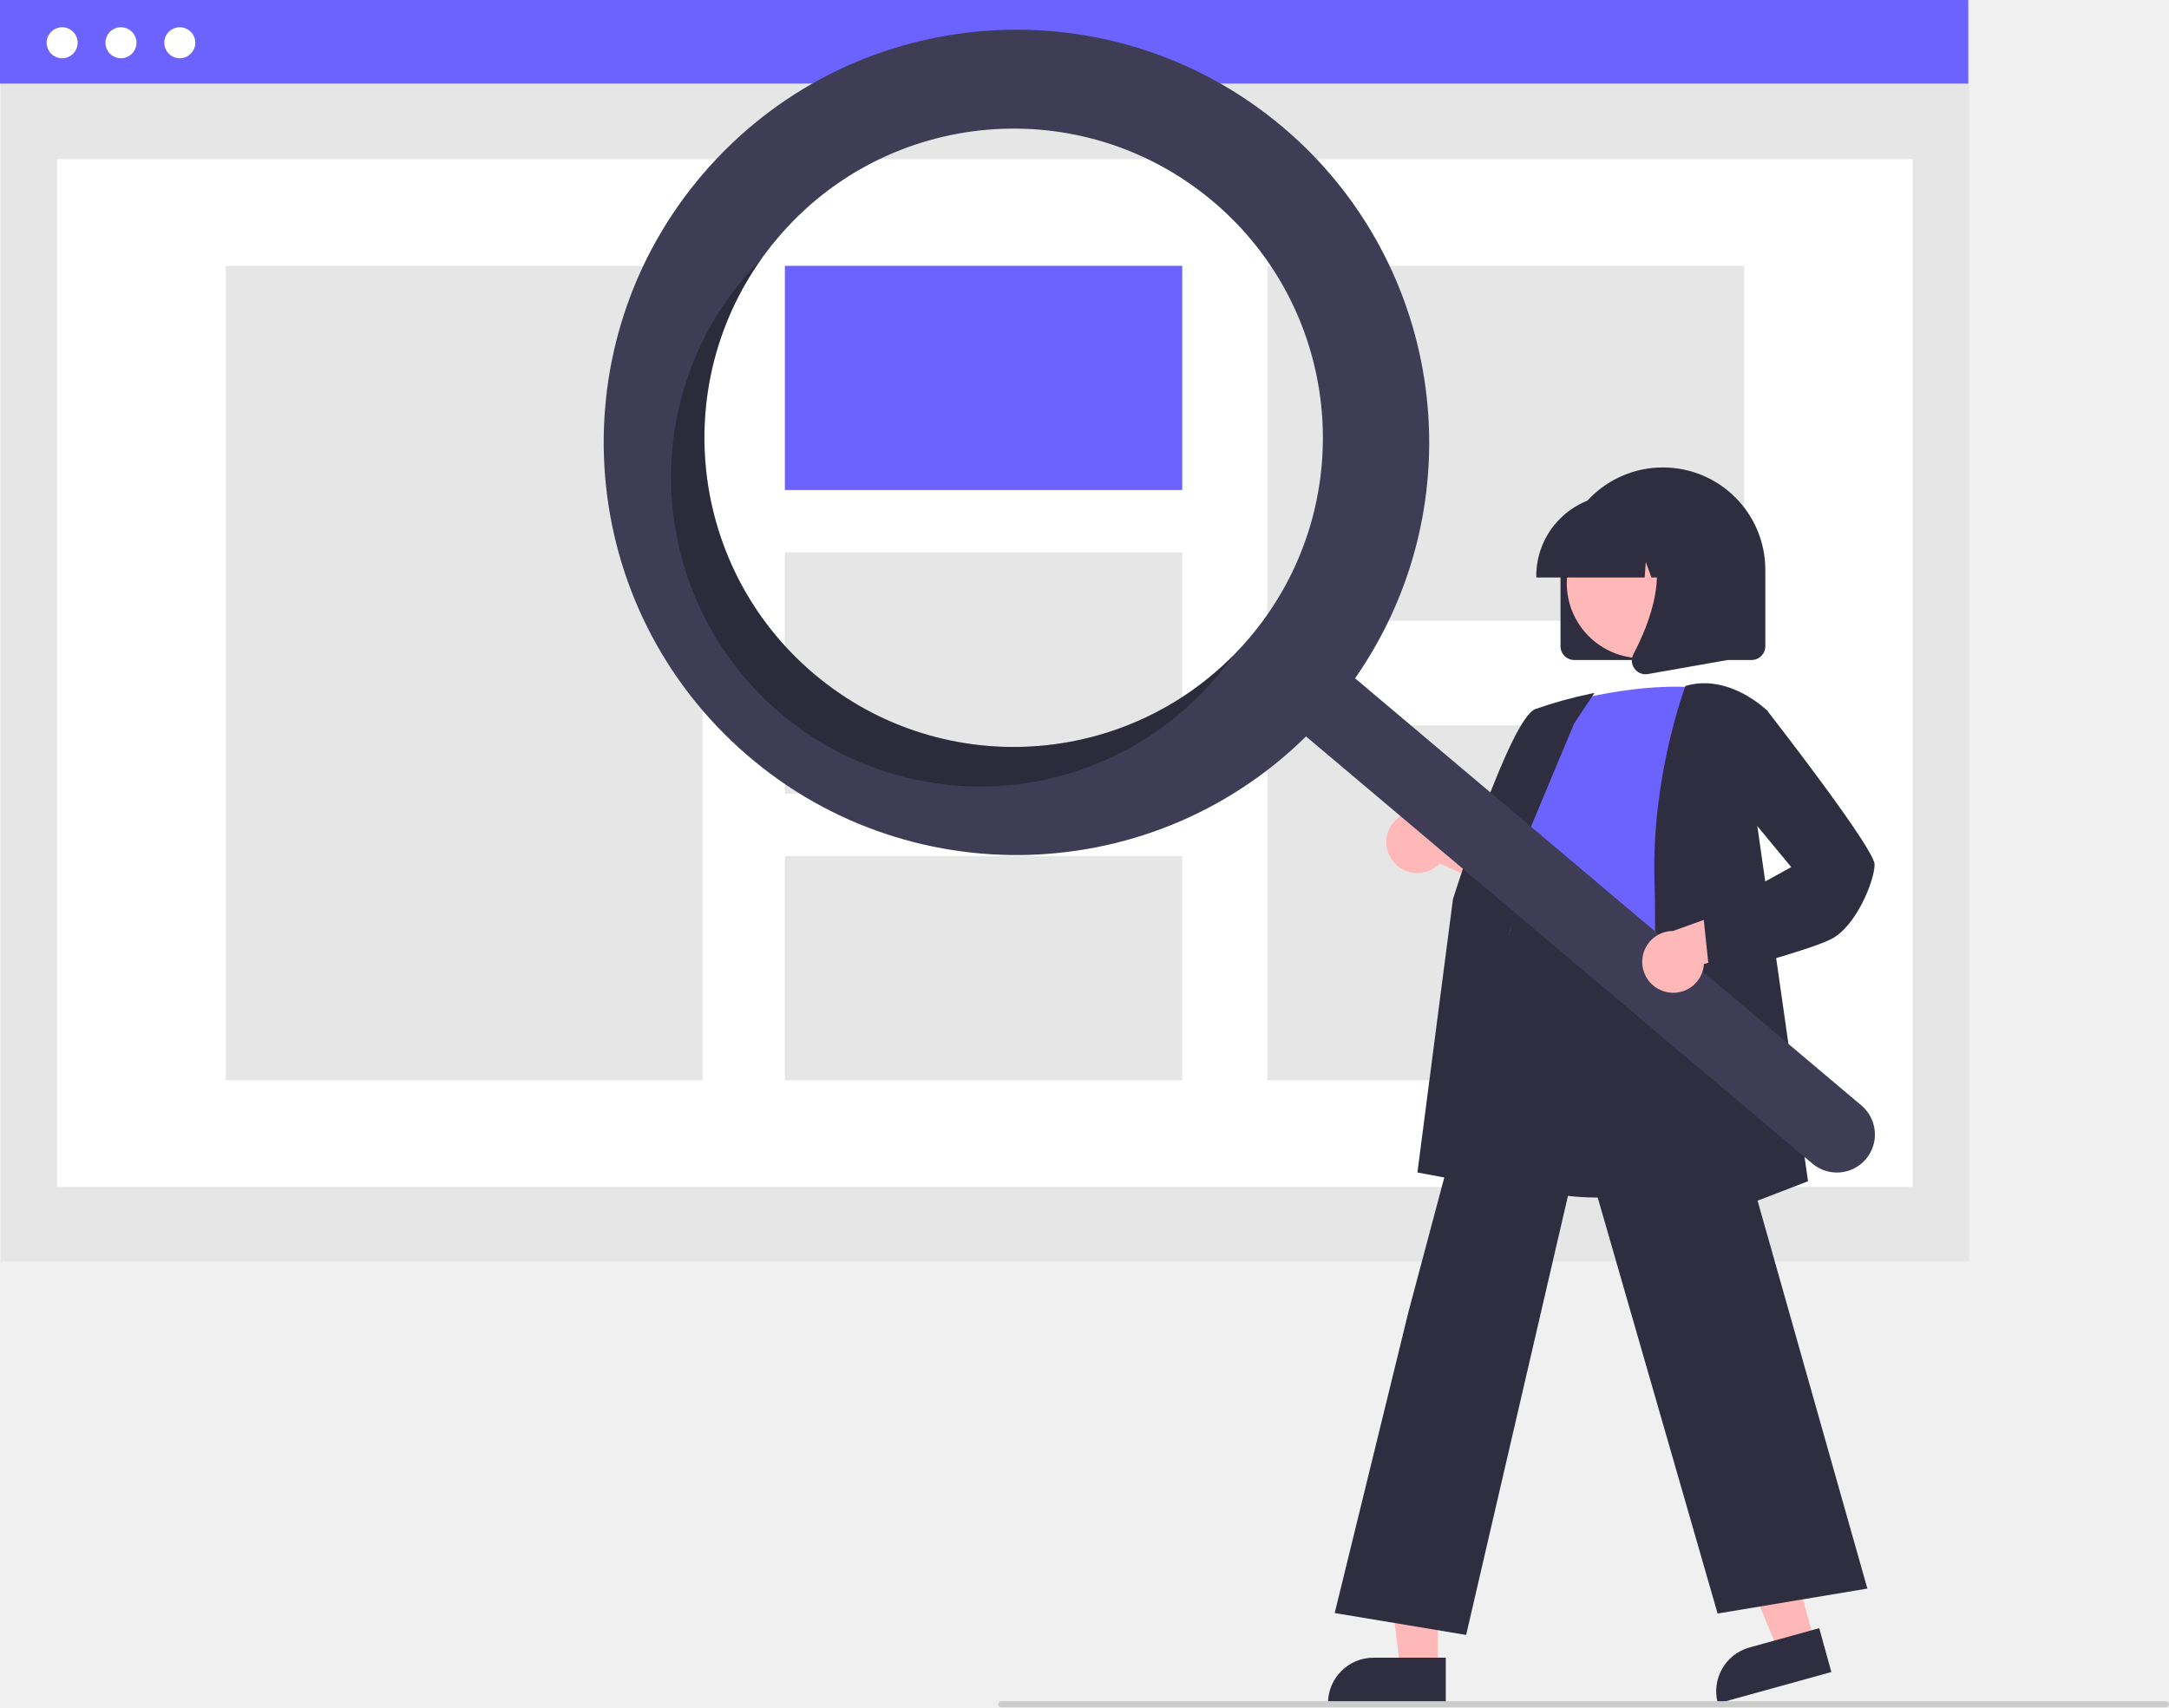
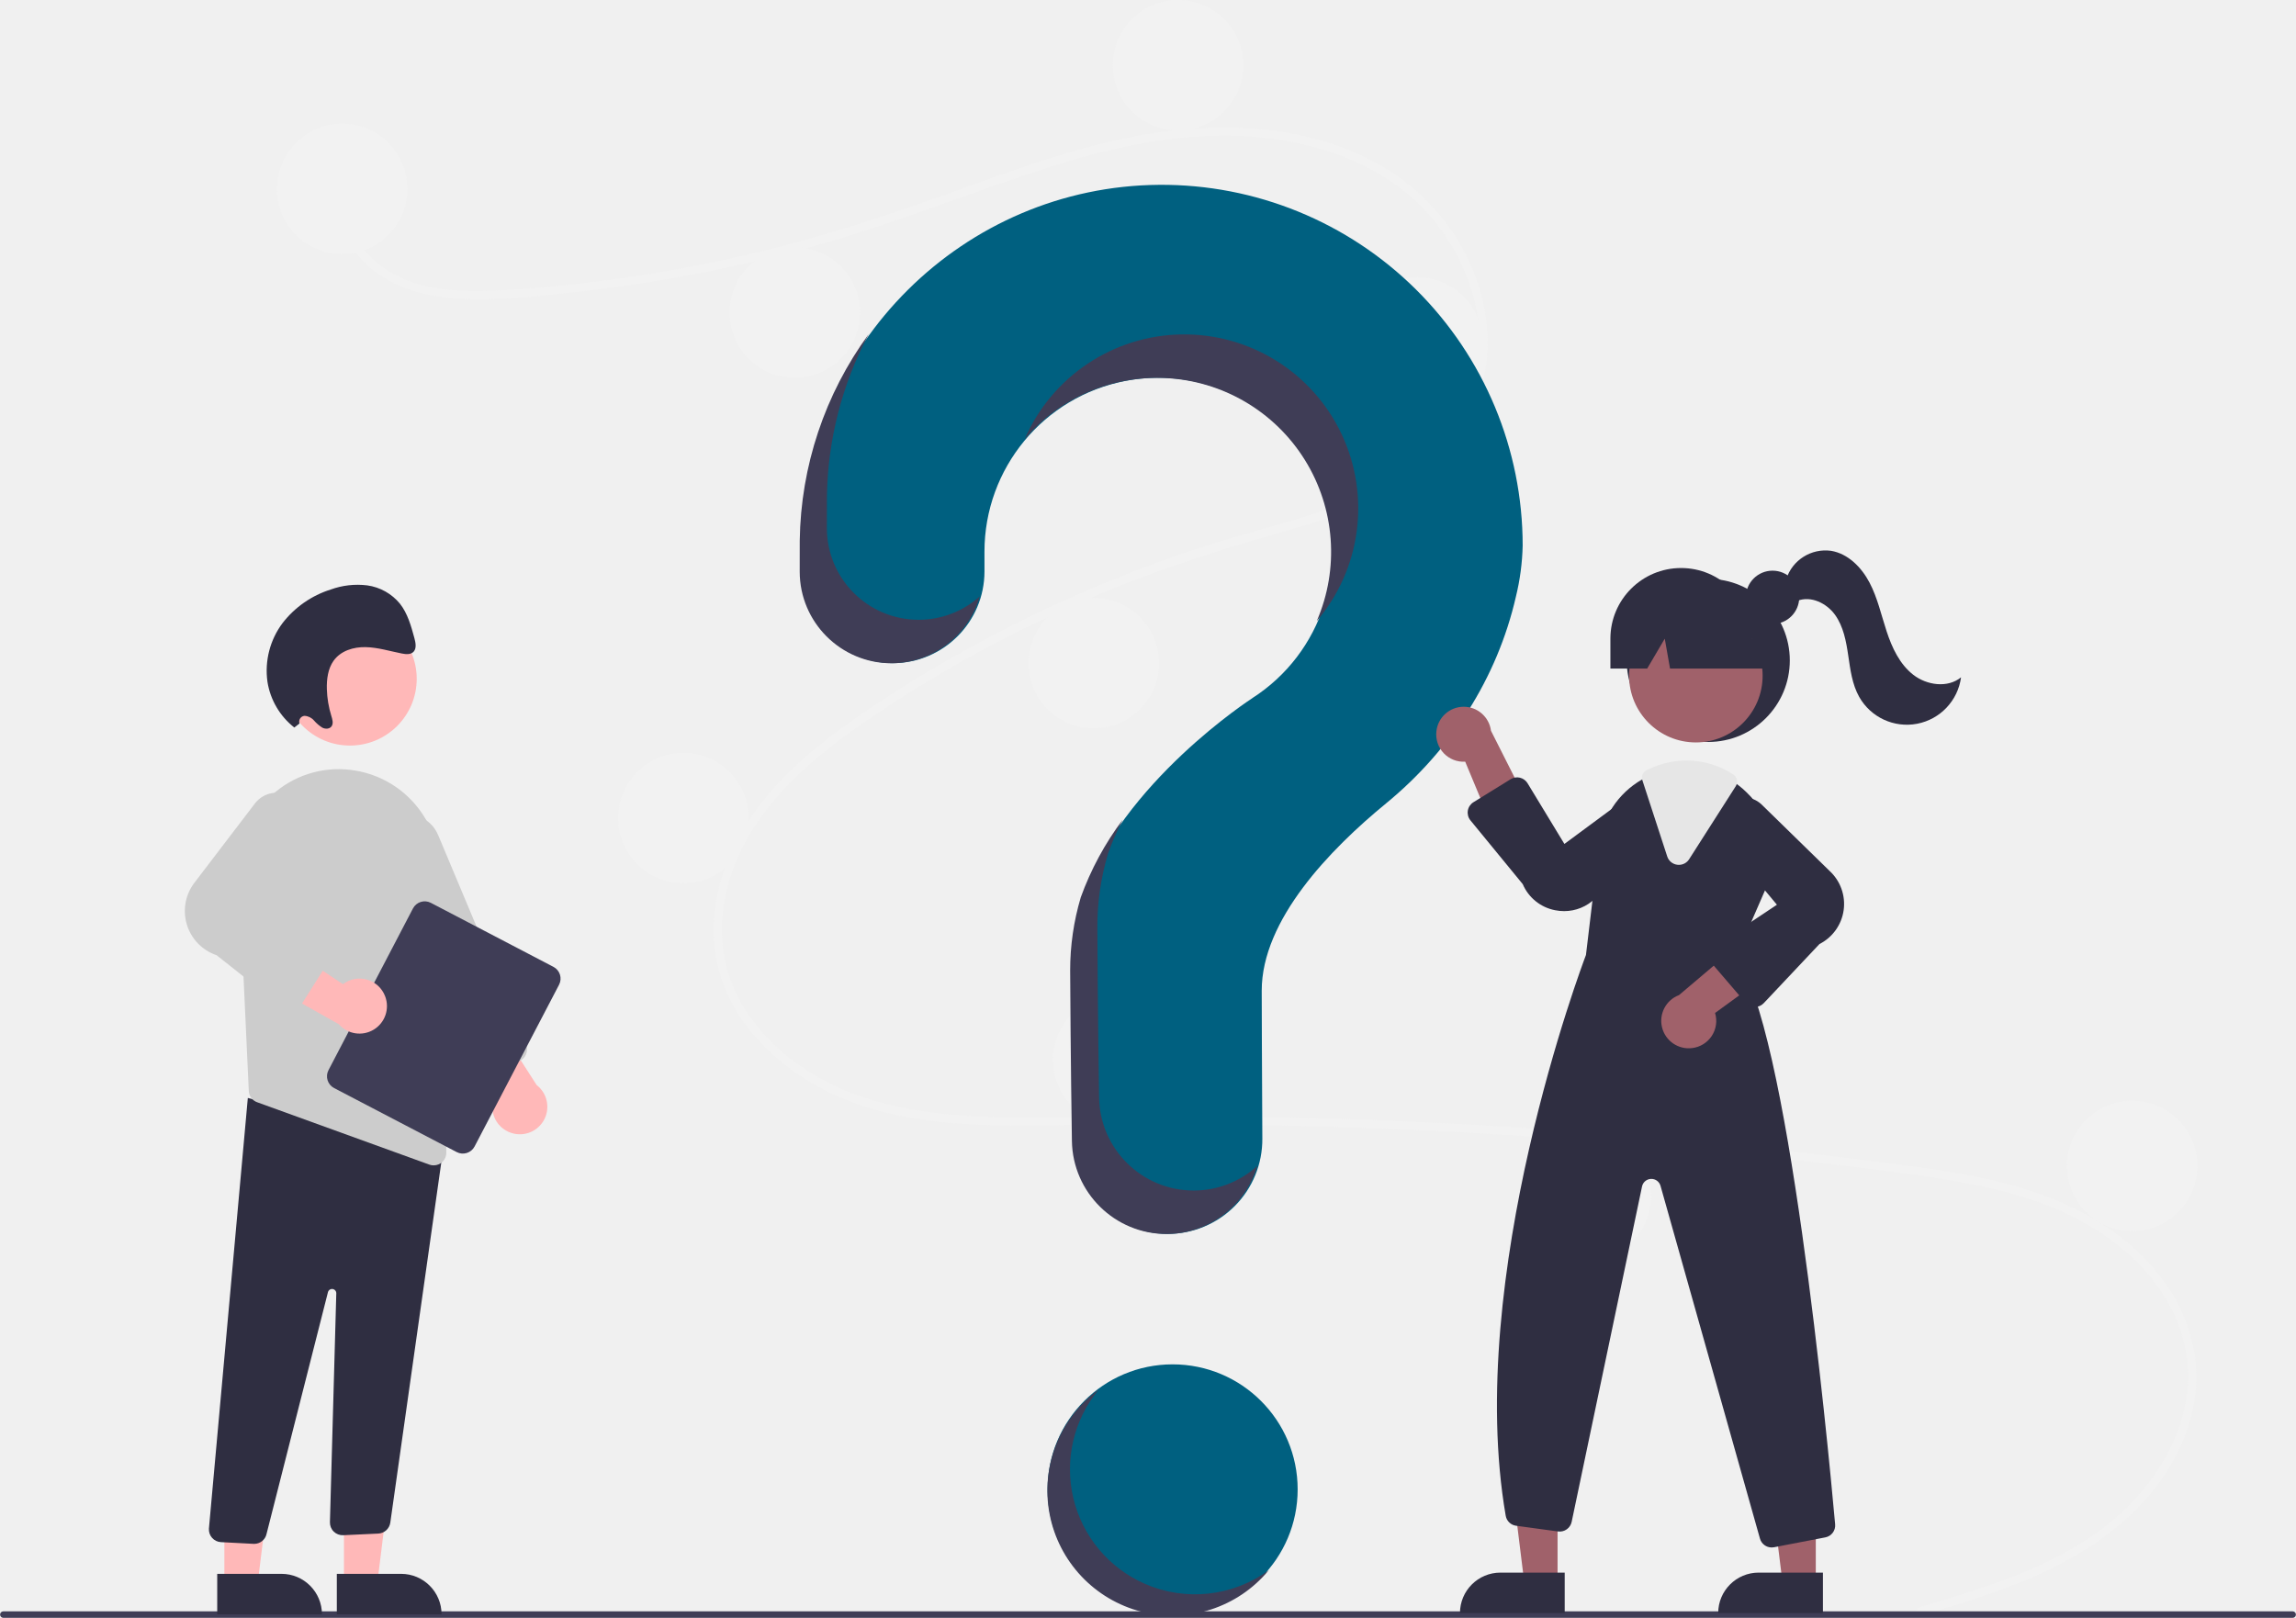
- <svg xmlns="http://www.w3.org/2000/svg" data-name="Layer 1" width="709.533" height="558.594" viewBox="0 0 709.533 558.594">
-   <rect x="0.275" y="0.365" width="643.862" height="412.358" fill="#e6e6e6" />
-   <rect x="18.686" y="52.085" width="607.039" height="336.243" fill="#fff" />
-   <rect width="643.862" height="27.354" fill="#6c63ff" />
-   <circle cx="20.327" cy="13.985" r="5.07" fill="#fff" />
-   <circle cx="39.571" cy="13.985" r="5.07" fill="#fff" />
-   <circle cx="58.814" cy="13.985" r="5.07" fill="#fff" />
-   <rect x="73.844" y="86.973" width="155.981" height="266.467" fill="#e6e6e6" />
-   <rect x="256.75" y="86.973" width="129.984" height="73.348" fill="#6c63ff" />
-   <rect x="256.75" y="180.747" width="129.984" height="78.919" fill="#e6e6e6" />
-   <rect x="256.75" y="280.092" width="129.984" height="73.348" fill="#e6e6e6" />
-   <rect x="414.587" y="86.973" width="155.981" height="116.125" fill="#e6e6e6" />
-   <rect x="414.587" y="237.315" width="155.981" height="116.125" fill="#e6e6e6" />
-   <path d="M755.712,382.143v-25a33.5,33.5,0,1,1,67,0v25a4.505,4.505,0,0,1-4.5,4.5h-58A4.505,4.505,0,0,1,755.712,382.143Z" transform="translate(-245.2337 -170.7031)" fill="#2f2e41" />
-   <polygon points="593.514 536.786 581.698 540.056 563.462 496.038 580.901 491.212 593.514 536.786" fill="#ffb8b8" />
-   <path d="M819.385,708.282h23.644a0,0,0,0,1,0,0v14.887a0,0,0,0,1,0,0H804.498a0,0,0,0,1,0,0v0A14.887,14.887,0,0,1,819.385,708.282Z" transform="translate(-406.293 74.94457) rotate(-15.46951)" fill="#2f2e41" />
-   <polygon points="470.328 545.875 458.068 545.875 452.235 498.587 470.33 498.587 470.328 545.875" fill="#ffb8b8" />
-   <path d="M449.311,542.372h23.644a0,0,0,0,1,0,0v14.887a0,0,0,0,1,0,0H434.424a0,0,0,0,1,0,0v0A14.887,14.887,0,0,1,449.311,542.372Z" fill="#2f2e41" />
-   <path d="M700.778,452.301a10.056,10.056,0,0,0,15.392.917l32.59,14.658L745.796,449.545l-30.494-11.109a10.11,10.11,0,0,0-14.524,13.865Z" transform="translate(-245.2337 -170.7031)" fill="#ffb8b8" />
-   <path d="M768.492,562.539c-10.239,0-20.839-1.525-29.749-6.062a38.416,38.416,0,0,1-19.709-23.565c-4.642-14.699,1.211-29.14,6.871-43.105,3.508-8.654,6.821-16.827,7.68-24.884l.3-2.86c1.339-12.848,2.495-23.943,8.897-28.105,3.318-2.157,7.78-2.28,13.641-.377l55.045,17.881-2.024,104.49-.334.112C808.823,556.161,789.418,562.539,768.492,562.539Z" transform="translate(-245.2337 -170.7031)" fill="#2f2e41" />
-   <path d="M755.462,401.051s27-8,48-5c0,0-12,66-8,88s-69.5,8.5-54.5-12.5l5-25s-10-10-1-22Z" transform="translate(-245.2337 -170.7031)" fill="#6c63ff" />
-   <path d="M742.182,560.558l-33.276-6.239,11.618-89.407c.781-2.496,18.778-59.143,26.952-62.208a139.517,139.517,0,0,1,18.166-5.047l1.184-.237-6.672,10.009-26.564,63.654Z" transform="translate(-245.2337 -170.7031)" fill="#2f2e41" />
-   <path d="M724.843,705.622l-42.995-7.166,24.128-98.524,35.903-134.737.354,2.393c.028.178,3.382,17.78,53.151,9.97l.438-.068.121.426,60.152,212.538-48.99,8.165L762.422,543.551Z" transform="translate(-245.2337 -170.7031)" fill="#2f2e41" />
-   <path d="M784.436,577.29l.027-.756c.03-.84,2.988-84.373,2-117.967-.991-33.709,9.922-62.901,10.032-63.192l.089-.234.241-.069c14.12-4.034,26.369,8.005,26.491,8.127l.172.172-4.021,33.176,17.216,120.642Z" transform="translate(-245.2337 -170.7031)" fill="#2f2e41" />
-   <circle cx="537.095" cy="190.797" r="24.561" fill="#ffb8b8" />
-   <path d="M747.787,359.143a26.53,26.53,0,0,1,26.5-26.5h5a26.53,26.53,0,0,1,26.5,26.5v.5H795.22l-3.604-10.092-.721,10.092h-5.461l-1.818-5.092-.364,5.092H747.787Z" transform="translate(-245.2337 -170.7031)" fill="#2f2e41" />
-   <path d="M779.911,389.454a4.433,4.433,0,0,1-.352-4.707c5.299-10.078,12.717-28.7,2.87-40.185l-.708-.825h28.587V386.658l-25.969,4.582a4.596,4.596,0,0,1-.796.07A4.482,4.482,0,0,1,779.911,389.454Z" transform="translate(-245.2337 -170.7031)" fill="#2f2e41" />
-   <path d="M664.814,212.249a135.02,135.02,0,1,0,7.655,199.403L838.087,551.4a12.442,12.442,0,0,0,16.066-19.003l-.018-.015L688.516,392.634A135.027,135.027,0,0,0,664.814,212.249ZM654.137,379.177a101.158,101.158,0,1,1-12.077-142.548l0,0A101.158,101.158,0,0,1,654.137,379.177Z" transform="translate(-245.2337 -170.7031)" fill="#3f3d56" />
-   <path d="M511.589,391.254a101.163,101.163,0,0,1-17.166-135.989q-2.901,2.922-5.609,6.12A101.158,101.158,0,1,0,643.438,391.856q2.702-3.202,5.089-6.559A101.163,101.163,0,0,1,511.589,391.254Z" transform="translate(-245.2337 -170.7031)" opacity="0.3" style="isolation:isolate" />
-   <path d="M790.214,495.239a10.056,10.056,0,0,0,12.424-9.133l34.433-9.557L823.074,464.346l-30.552,10.947A10.11,10.11,0,0,0,790.214,495.239Z" transform="translate(-245.2337 -170.7031)" fill="#ffb8b8" />
-   <path d="M804.526,490.18,802.43,470.274l28.762-15.869-18.752-22.7L815.5,406.205l7.62-3.266.237.305c3.593,4.62,35.105,45.281,35.105,50.307,0,5.163-6.029,20.323-14.276,24.447-7.956,3.978-37.831,11.709-39.099,12.037Z" transform="translate(-245.2337 -170.7031)" fill="#2f2e41" />
-   <path d="M953.766,729.297h-381a1,1,0,1,1,0-2h381a1,1,0,0,1,0,2Z" transform="translate(-245.2337 -170.7031)" fill="#ccc" />
+ <svg xmlns="http://www.w3.org/2000/svg" data-name="Layer 1" width="844.675" height="595.262" viewBox="0 0 844.675 595.262">
+   <circle cx="431.393" cy="548" r="46" fill="#006080" />
+   <path d="M883.862,743.785c25.735-7.729,53.094-15.788,73.503-34.161,18.238-16.418,30.55-41.489,22.995-66.112-7.54-24.572-30.124-40.956-53.442-49.105-13.225-4.622-27.061-7.186-40.891-9.2-15.035-2.19-30.136-3.984-45.23-5.71q-91.677-10.486-184.044-12.811c-30.385-.765-60.764-.747-91.152-.306-27.139.394-55.722.384-80.899-11.151-19.578-8.97-37.348-25.289-42.803-46.734-6.297-24.755,5.318-49.964,21.98-67.892,8.783-9.45,19.047-17.404,29.636-24.717,11.487-7.934,23.375-15.306,35.521-22.188a494.634,494.634,0,0,1,74.767-34.468c12.746-4.634,25.68-8.633,38.728-12.321,11.017-3.115,22.068-6.234,32.716-10.477,20.583-8.204,40.161-22.1,45.395-44.881,4.96-21.591-3.403-45.031-18.065-61.071-16.963-18.557-42.539-26.692-67.06-28.008-27.528-1.478-54.422,5.412-80.297,14.156-27.597,9.326-54.599,20.049-82.778,27.603a556.958,556.958,0,0,1-85.196,15.837c-14.082,1.5-28.59,3.193-42.756,2.045-11.872-.962-23.684-4.454-32.434-12.88-7.503-7.225-11.972-17.154-10.435-27.632.279-1.903,3.17-1.094,2.893.798-1.87,12.755,6.8,24.509,17.484,30.529,12.348,6.958,27.374,6.968,41.122,6.172a537.825,537.825,0,0,0,88.515-12.796c28.593-6.531,56.164-15.866,83.704-25.839,26.156-9.472,52.897-18.716,80.84-20.767,24.246-1.78,49.752,1.752,70.874,14.423,18.564,11.136,32.215,29.707,36.565,51.018,4.25,20.825-1.636,41.785-17.4,56.317-16.321,15.046-38.701,21.479-59.557,27.404-26.452,7.514-52.337,16.298-77.392,27.703a485.824,485.824,0,0,0-72.8,40.928c-22.246,15.202-44.201,34.331-51.237,61.451-3.277,12.633-2.672,26.032,2.812,37.965,4.876,10.61,12.907,19.535,22.262,26.419,22.321,16.424,50.453,19.797,77.414,20.132,30.281.377,60.564-.645,90.855-.148q92.599,1.52,184.819,11.273,23.108,2.446,46.158,5.407c13.822,1.776,27.69,3.541,41.278,6.695,24.162,5.608,47.674,16.392,62.692,36.878a61.319,61.319,0,0,1,11.947,30.446c1.051,11.524-1.77,23.069-6.98,33.321-11.532,22.69-33.134,37.123-56.073,46.605-12.287,5.079-25.032,8.926-37.752,12.746-1.853.557-2.645-2.338-.798-2.893Z" transform="translate(-177.6623 -152.3692)" fill="#f2f2f2" />
+   <circle cx="125.893" cy="69.5" r="24" fill="#f2f2f2" />
+   <circle cx="292.393" cy="115" r="24" fill="#f2f2f2" />
+   <circle cx="433.393" cy="24" r="24" fill="#f2f2f2" />
+   <circle cx="521.393" cy="126" r="24" fill="#f2f2f2" />
+   <circle cx="402.393" cy="244" r="24" fill="#f2f2f2" />
+   <circle cx="251.393" cy="301" r="24" fill="#f2f2f2" />
+   <circle cx="411.393" cy="390" r="24" fill="#f2f2f2" />
+   <circle cx="583.393" cy="440" r="24" fill="#f2f2f2" />
+   <circle cx="784.393" cy="429" r="24" fill="#f2f2f2" />
+   <path d="M604.128,220.373c-71.892.508-130.756,58.93-131.777,130.816-.009.664-.014,5.33-.013,11.434a33.748,33.748,0,0,0,33.744,33.746h0a33.769,33.769,0,0,0,33.761-33.798c-.003-4.152-.006-7.026-.006-7.202a64,64,0,1,1,98.52,53.879l.012.014s-48.028,30.92-62.671,73.335l.012.003a94.004,94.004,0,0,0-3.874,26.768c0,3.725.219,36.321.643,62.778a34.786,34.786,0,0,0,34.79,34.222h0a34.796,34.796,0,0,0,34.794-35.011c-.147-24.229-.227-52.442-.227-54.489,0-26.045,25.125-51.995,45.764-68.917,23.766-19.487,40.868-46.043,47.737-75.999a86.762,86.762,0,0,0,2.499-18.834A132.75,132.75,0,0,0,604.128,220.373Z" transform="translate(-177.6623 -152.3692)" fill="#006080" />
+   <path d="M1021.147,747.631H178.853a1.191,1.191,0,0,1,0-2.381h842.294a1.191,1.191,0,0,1,0,2.381Z" transform="translate(-177.6623 -152.3692)" fill="#3f3d56" />
+   <circle cx="628.449" cy="242.996" r="30" fill="#2f2e41" />
+   <polygon points="573.012 582.129 560.753 582.129 554.92 534.841 573.015 534.841 573.012 582.129" fill="#a0616a" />
+   <path d="M551.996,578.626h23.644a0,0,0,0,1,0,0v14.887a0,0,0,0,1,0,0H537.109a0,0,0,0,1,0,0v0A14.887,14.887,0,0,1,551.996,578.626Z" fill="#2f2e41" />
+   <polygon points="668.012 582.129 655.753 582.129 649.92 534.841 668.015 534.841 668.012 582.129" fill="#a0616a" />
+   <path d="M646.996,578.626h23.644a0,0,0,0,1,0,0v14.887a0,0,0,0,1,0,0H632.109a0,0,0,0,1,0,0v0A14.887,14.887,0,0,1,646.996,578.626Z" fill="#2f2e41" />
+   <circle cx="623.89" cy="248.61" r="24.561" fill="#a0616a" />
+   <path d="M816.191,504.775l10.99-25.25a31.383,31.383,0,0,0-6.95-35.6,31.873,31.873,0,0,0-3.07-2.67,30.935,30.935,0,0,0-18.99-6.57,32.179,32.179,0,0,0-13.4,2.98c-.36.16-.71.33-1.07.5-.69.33-1.37.69-2.03,1.06a31.678,31.678,0,0,0-15.7,23.88l-4.85,40.64c-1.22,3.19-44.74,118.39-29.52,206.34a4.467,4.467,0,0,0,3.82,3.67l15.43,2.1a4.497,4.497,0,0,0,5.01-3.53l25.89-123.41a3.503,3.503,0,0,1,6.8-.23l36.58,129.78a4.471,4.471,0,0,0,4.31,3.28,5.122,5.122,0,0,0,.87-.08l18.85-3.63a4.471,4.471,0,0,0,3.63-4.81C850.021,682.335,835.301,527.605,816.191,504.775Z" transform="translate(-177.6623 -152.3692)" fill="#2f2e41" />
+   <path d="M706.102,421.419A10.056,10.056,0,0,0,716.696,432.623l13.729,32.992,10.385-15.394-14.629-28.97a10.11,10.11,0,0,0-20.079.169Z" transform="translate(-177.6623 -152.3692)" fill="#a0616a" />
+   <path d="M800.19,537.996a10.056,10.056,0,0,0,8.427-12.913l28.885-21.038-17.39-6.512-24.764,20.977a10.11,10.11,0,0,0,4.842,19.487Z" transform="translate(-177.6623 -152.3692)" fill="#a0616a" />
+   <path d="M753.102,487.61a17.057,17.057,0,0,1-3.298-.325,16.305,16.305,0,0,1-11.948-9.616l-19.234-23.453a4.501,4.501,0,0,1,1.111-6.681l13.684-8.471a4.5,4.5,0,0,1,6.215,1.49l13.556,22.334L779.15,443.702A9.721,9.721,0,0,1,790.46,459.264l-25.912,23.637A16.253,16.253,0,0,1,753.102,487.61Z" transform="translate(-177.6623 -152.3692)" fill="#2f2e41" />
+   <path d="M823.252,522.883c-.035,0-.071,0-.106-.001a4.508,4.508,0,0,1-3.311-1.57l-12.166-14.193a4.5,4.5,0,0,1,.92-6.673l22.781-15.188-20.638-24.812a9.721,9.721,0,0,1,14.887-12.183l25.084,24.513a16.525,16.525,0,0,1-3.675,26.94l-20.501,21.754A4.507,4.507,0,0,1,823.252,522.883Z" transform="translate(-177.6623 -152.3692)" fill="#2f2e41" />
+   <path d="M795.307,470.584a4.632,4.632,0,0,1-.584-.037,4.461,4.461,0,0,1-3.71-3.069l-9.142-28.029a3.083,3.083,0,0,1,1.594-3.725l.297-.14c.269-.128.535-.254.807-.375a32.574,32.574,0,0,1,13.603-3.023,31.327,31.327,0,0,1,17.161,5.157,3.13,3.13,0,0,1,.901,4.294L799.084,468.504A4.455,4.455,0,0,1,795.307,470.584Z" transform="translate(-177.6623 -152.3692)" fill="#e6e6e6" />
+   <circle cx="652.101" cy="219.786" r="9.817" fill="#2f2e41" />
+   <path d="M796.111,361.365h0a26,26,0,0,0-26,26v11h13.529l6.471-11,1.941,11h41.059l-11-11A26,26,0,0,0,796.111,361.365Z" transform="translate(-177.6623 -152.3692)" fill="#2f2e41" />
+   <path d="M834.809,365.431a15.15,15.15,0,0,1,16.481-10.396c6.256,1.046,11.202,6.075,14.149,11.691s4.308,11.903,6.289,17.928,4.791,12.084,9.793,15.984,12.677,4.958,17.59.946a20.118,20.118,0,0,1-37.477,7.181c-2.592-4.612-3.261-10.017-4.03-15.251s-1.767-10.65-4.862-14.94-8.888-7.093-13.804-5.139Z" transform="translate(-177.6623 -152.3692)" fill="#2f2e41" />
+   <path d="M515.609,380.408h0a33.748,33.748,0,0,1-33.744-33.746c-0-6.104.004-10.771.013-11.434a131.507,131.507,0,0,1,15.359-59.909,131.803,131.803,0,0,0-25.359,75.909c-.009.664-.014,5.33-.013,11.434a33.748,33.748,0,0,0,33.744,33.746h0A33.773,33.773,0,0,0,538.097,371.817,33.622,33.622,0,0,1,515.609,380.408Z" transform="translate(-177.6623 -152.3692)" fill="#3f3d56" />
+   <path d="M606.415,291.478a64.004,64.004,0,0,1,55.659,89.413,63.997,63.997,0,1,0-107.426-66.985A63.871,63.871,0,0,1,606.415,291.478Z" transform="translate(-177.6623 -152.3692)" fill="#3f3d56" />
+   <path d="M616.797,590.408h0a34.787,34.787,0,0,1-34.79-34.222c-.423-26.456-.643-59.052-.643-62.778a94.004,94.004,0,0,1,3.874-26.768l-.012-.003a95.069,95.069,0,0,1,5.494-12.701,110.047,110.047,0,0,0-15.494,28.701l.012.003a94.004,94.004,0,0,0-3.874,26.768c0,3.725.219,36.321.643,62.778a34.787,34.787,0,0,0,34.79,34.222h0a34.803,34.803,0,0,0,33.402-25.048A34.66,34.66,0,0,1,616.797,590.408Z" transform="translate(-177.6623 -152.3692)" fill="#3f3d56" />
+   <polygon points="126.541 582.585 138.8 582.584 144.633 535.296 126.538 535.297 126.541 582.585" fill="#ffb8b8" />
+   <path d="M301.576,731.451H340.107a0,0,0,0,1,0,0v14.887a0,0,0,0,1,0,0H316.463A14.887,14.887,0,0,1,301.576,731.451v0A0,0,0,0,1,301.576,731.451Z" transform="translate(464.0541 1325.404) rotate(179.9974)" fill="#2f2e41" />
+   <polygon points="82.541 582.585 94.8 582.584 100.633 535.296 82.538 535.297 82.541 582.585" fill="#ffb8b8" />
+   <path d="M257.576,731.451H296.107a0,0,0,0,1,0,0v14.887a0,0,0,0,1,0,0H272.463A14.887,14.887,0,0,1,257.576,731.451v0A0,0,0,0,1,257.576,731.451Z" transform="translate(376.0541 1325.406) rotate(179.9974)" fill="#2f2e41" />
+   <path d="M270.917,720.411l-11.975-.63a4.673,4.673,0,0,1-4.419-4.967l14.313-158.466,65.911,17.786,6.35-1.732L321.239,712.686a4.696,4.696,0,0,1-4.358,3.945l-12.909.601a4.674,4.674,0,0,1-4.931-4.796l2.339-84.196a1.558,1.558,0,0,0-3.083-.36L275.739,716.692a4.646,4.646,0,0,1-4.569,3.725C271.086,720.418,271.002,720.416,270.917,720.411Z" transform="translate(-177.6623 -152.3692)" fill="#2f2e41" />
+   <circle cx="128.742" cy="249.759" r="24.561" fill="#ffb8b8" />
+   <path d="M265.512,474.287l2.701,58.267.976,21.199a4.642,4.642,0,0,0,3.074,4.175l63.336,22.943a4.477,4.477,0,0,0,1.6.28,4.644,4.644,0,0,0,4.664-4.788L339.266,471.597A36.93,36.93,0,0,0,308.522,435.92c-.613-.093-1.236-.187-1.859-.27a36.249,36.249,0,0,0-29.165,9.441,37.236,37.236,0,0,0-11.986,29.196Z" transform="translate(-177.6623 -152.3692)" fill="#ccc" />
+   <path d="M365.855,569.245a10.064,10.064,0,0,1-5.369-15.227l-21.478-28.56,18.534-1.147,17.554,27.297a10.111,10.111,0,0,1-9.242,17.637Z" transform="translate(-177.6623 -152.3692)" fill="#ffb8b8" />
+   <path d="M350.753,548.85a4.644,4.644,0,0,1-2.541-2.518L315.854,469.237a12.463,12.463,0,1,1,22.984-9.647l32.358,77.095a4.679,4.679,0,0,1-2.5,6.118l-14.365,6.029a4.642,4.642,0,0,1-3.577.017Z" transform="translate(-177.6623 -152.3692)" fill="#ccc" />
+   <path d="M298.508,546.131,329.587,486.622a4.878,4.878,0,0,1,6.575-2.063l45.112,23.56a4.878,4.878,0,0,1,2.063,6.575l-31.079,59.509a4.878,4.878,0,0,1-6.575,2.063L300.571,552.706A4.878,4.878,0,0,1,298.508,546.131Z" transform="translate(-177.6623 -152.3692)" fill="#3f3d56" />
+   <path d="M319.351,518.943a10.064,10.064,0,0,0-15.517-4.46l-29.778-19.754-.051,18.57L302.29,529.21a10.111,10.111,0,0,0,17.06-10.267Z" transform="translate(-177.6623 -152.3692)" fill="#ffb8b8" />
+   <path d="M281.701,523.119l-24.337-19.278a17.163,17.163,0,0,1-7.823-27.135l22.097-28.96a10.096,10.096,0,0,1,17.13,10.284l-17.484,28.6,25.694,12.187a4.674,4.674,0,0,1,1.948,6.72l-10.372,16.414a4.682,4.682,0,0,1-3.167,2.111c-.026.004-.051.008-.077.012A4.696,4.696,0,0,1,281.701,523.119Z" transform="translate(-177.6623 -152.3692)" fill="#ccc" />
+   <path d="M287.845,418.574a2.135,2.135,0,0,1,1.856-2.819,4.93,4.93,0,0,1,3.476,1.715,13.833,13.833,0,0,0,3.071,2.637c1.188.599,2.8.514,3.477-.628.636-1.072.2-2.508-.185-3.753a36.907,36.907,0,0,1-1.63-9.77c-.111-3.7.411-7.562,2.46-10.448,2.644-3.725,7.371-5.139,11.845-5.036s8.875,1.484,13.307,2.357c1.53.301,3.328.456,4.352-.73,1.088-1.261.688-3.301.226-5.004-1.201-4.417-2.475-8.985-5.265-12.552a18.898,18.898,0,0,0-12.061-6.79,28.938,28.938,0,0,0-13.462,1.528,36.096,36.096,0,0,0-17.683,12.319,29.236,29.236,0,0,0-5.578,21.6,26.667,26.667,0,0,0,9.886,16.855Z" transform="translate(-177.6623 -152.3692)" fill="#2f2e41" />
+   <path d="M598.92,735.149a45.994,45.994,0,0,1-17.07-71.489,45.997,45.997,0,1,0,62.569,66.464A45.969,45.969,0,0,1,598.92,735.149Z" transform="translate(-177.6623 -152.3692)" fill="#3f3d56" />
</svg>
